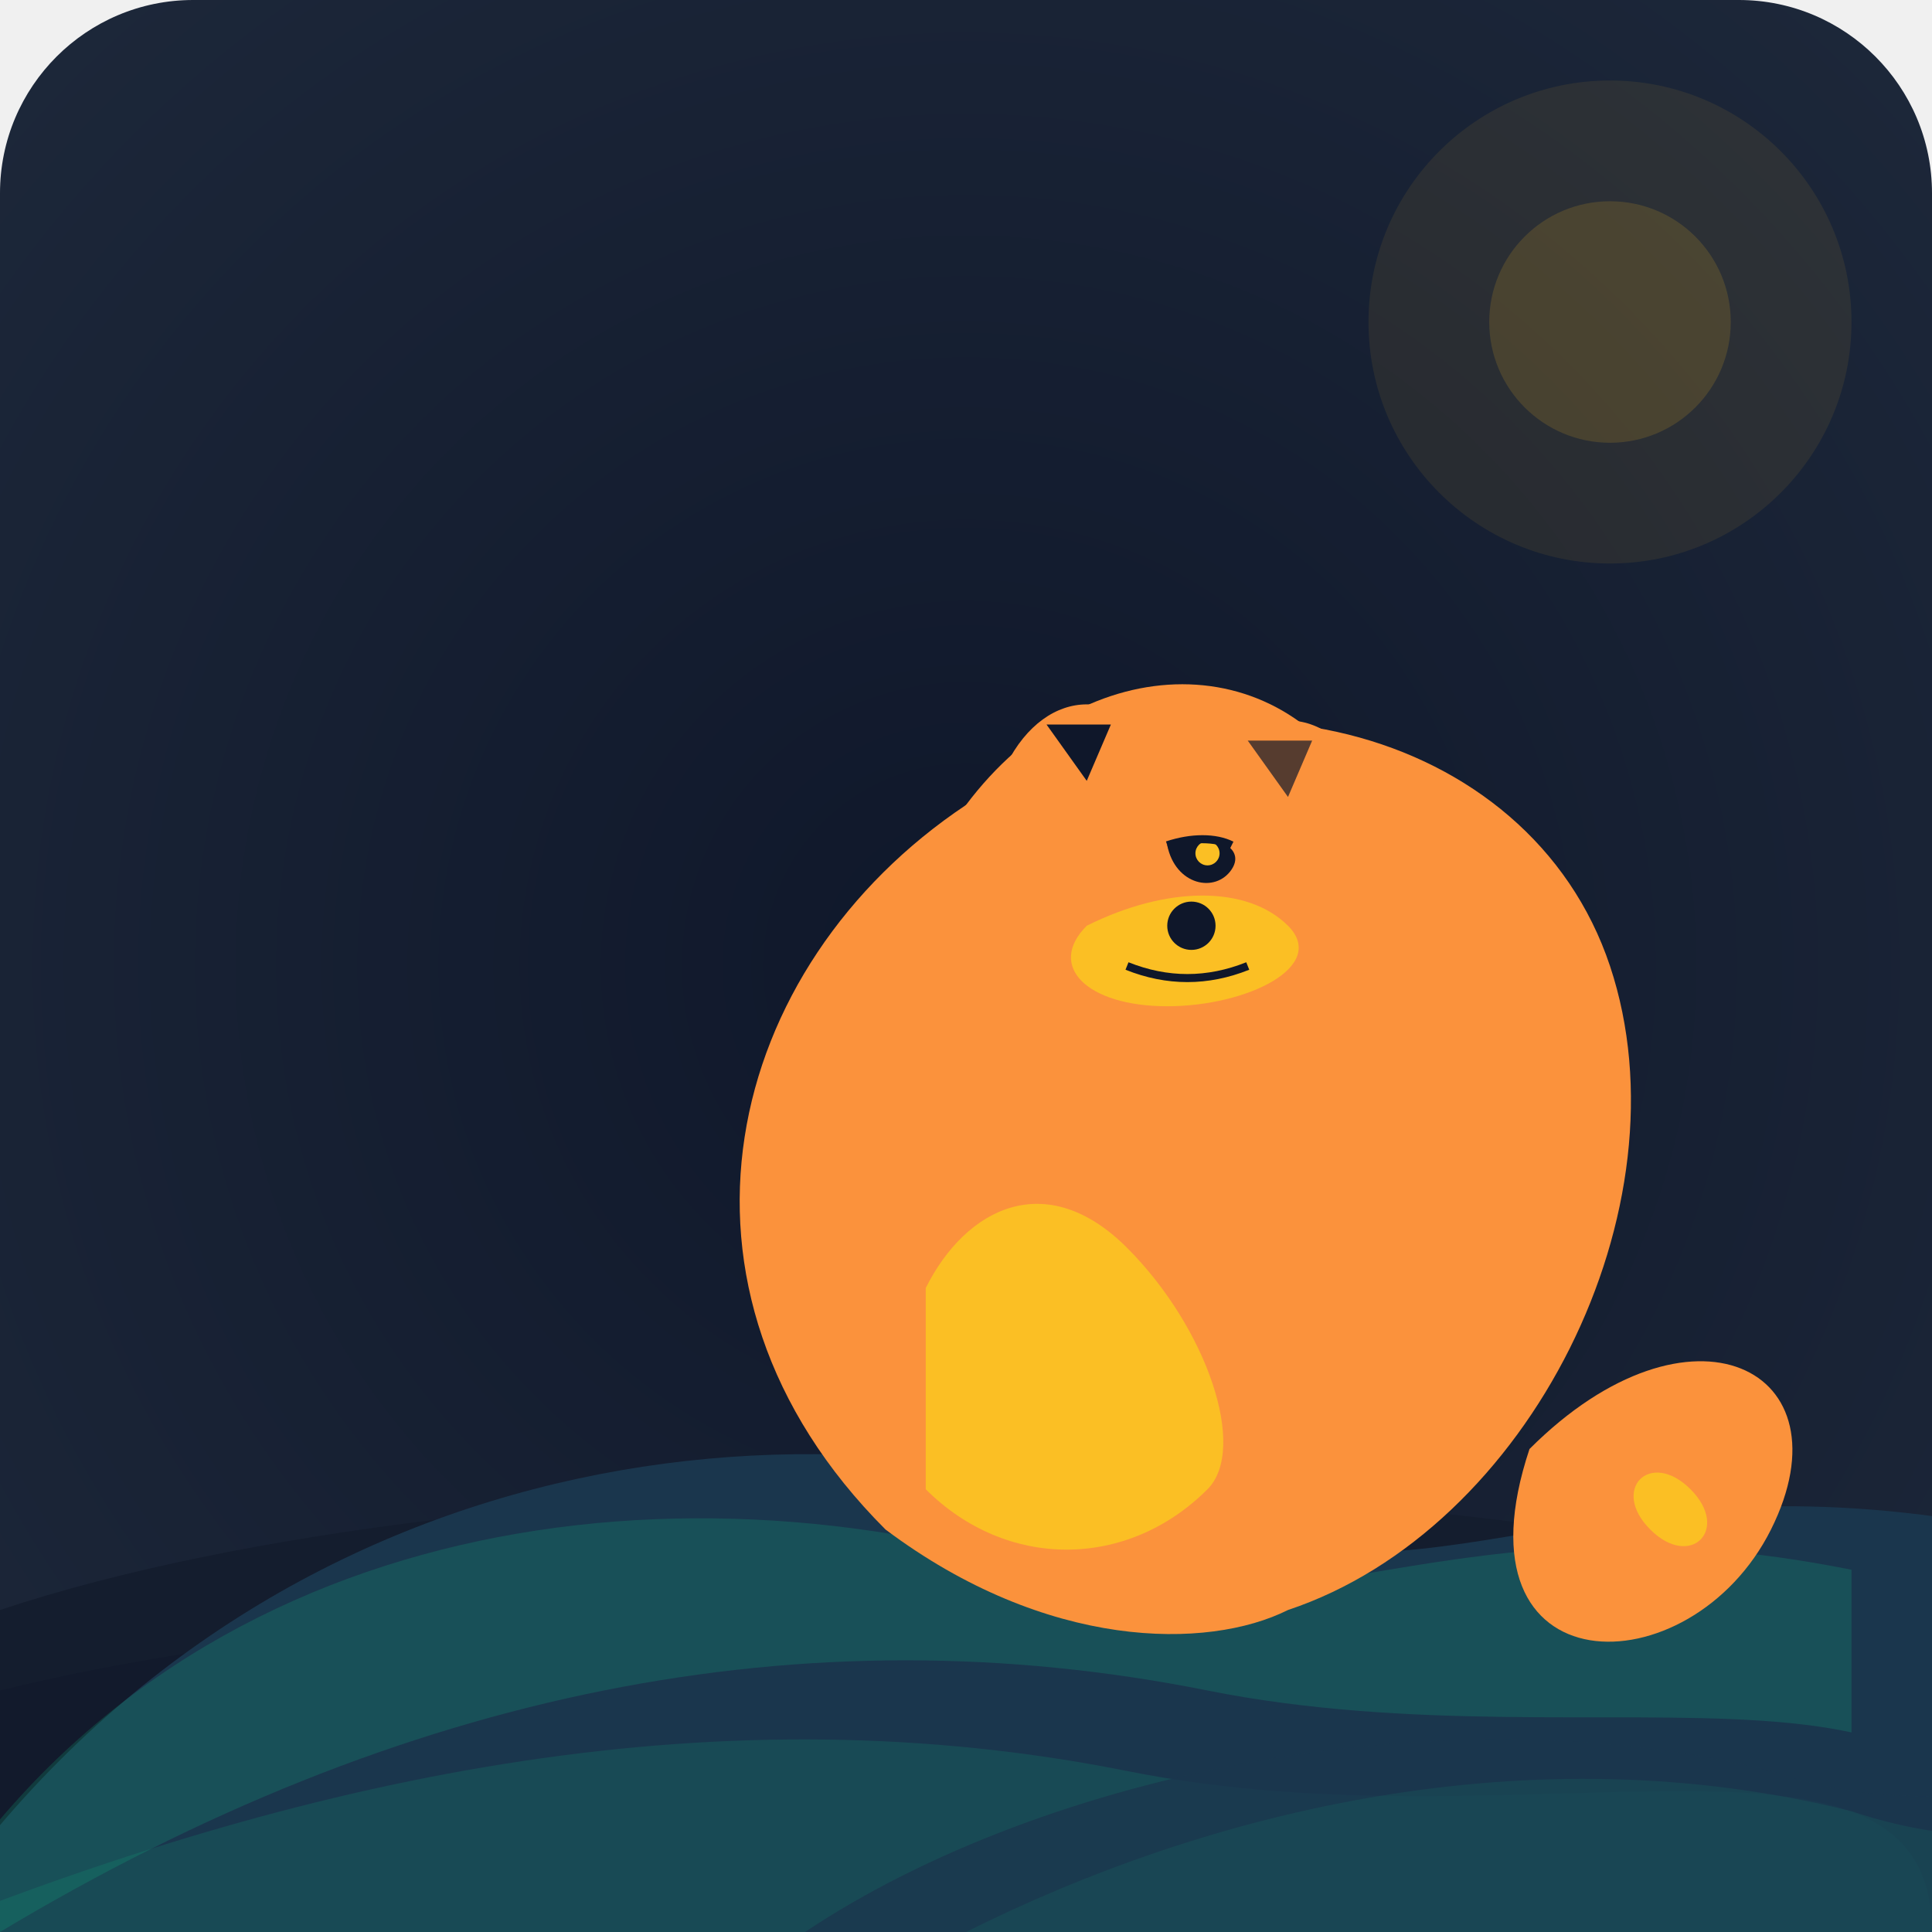
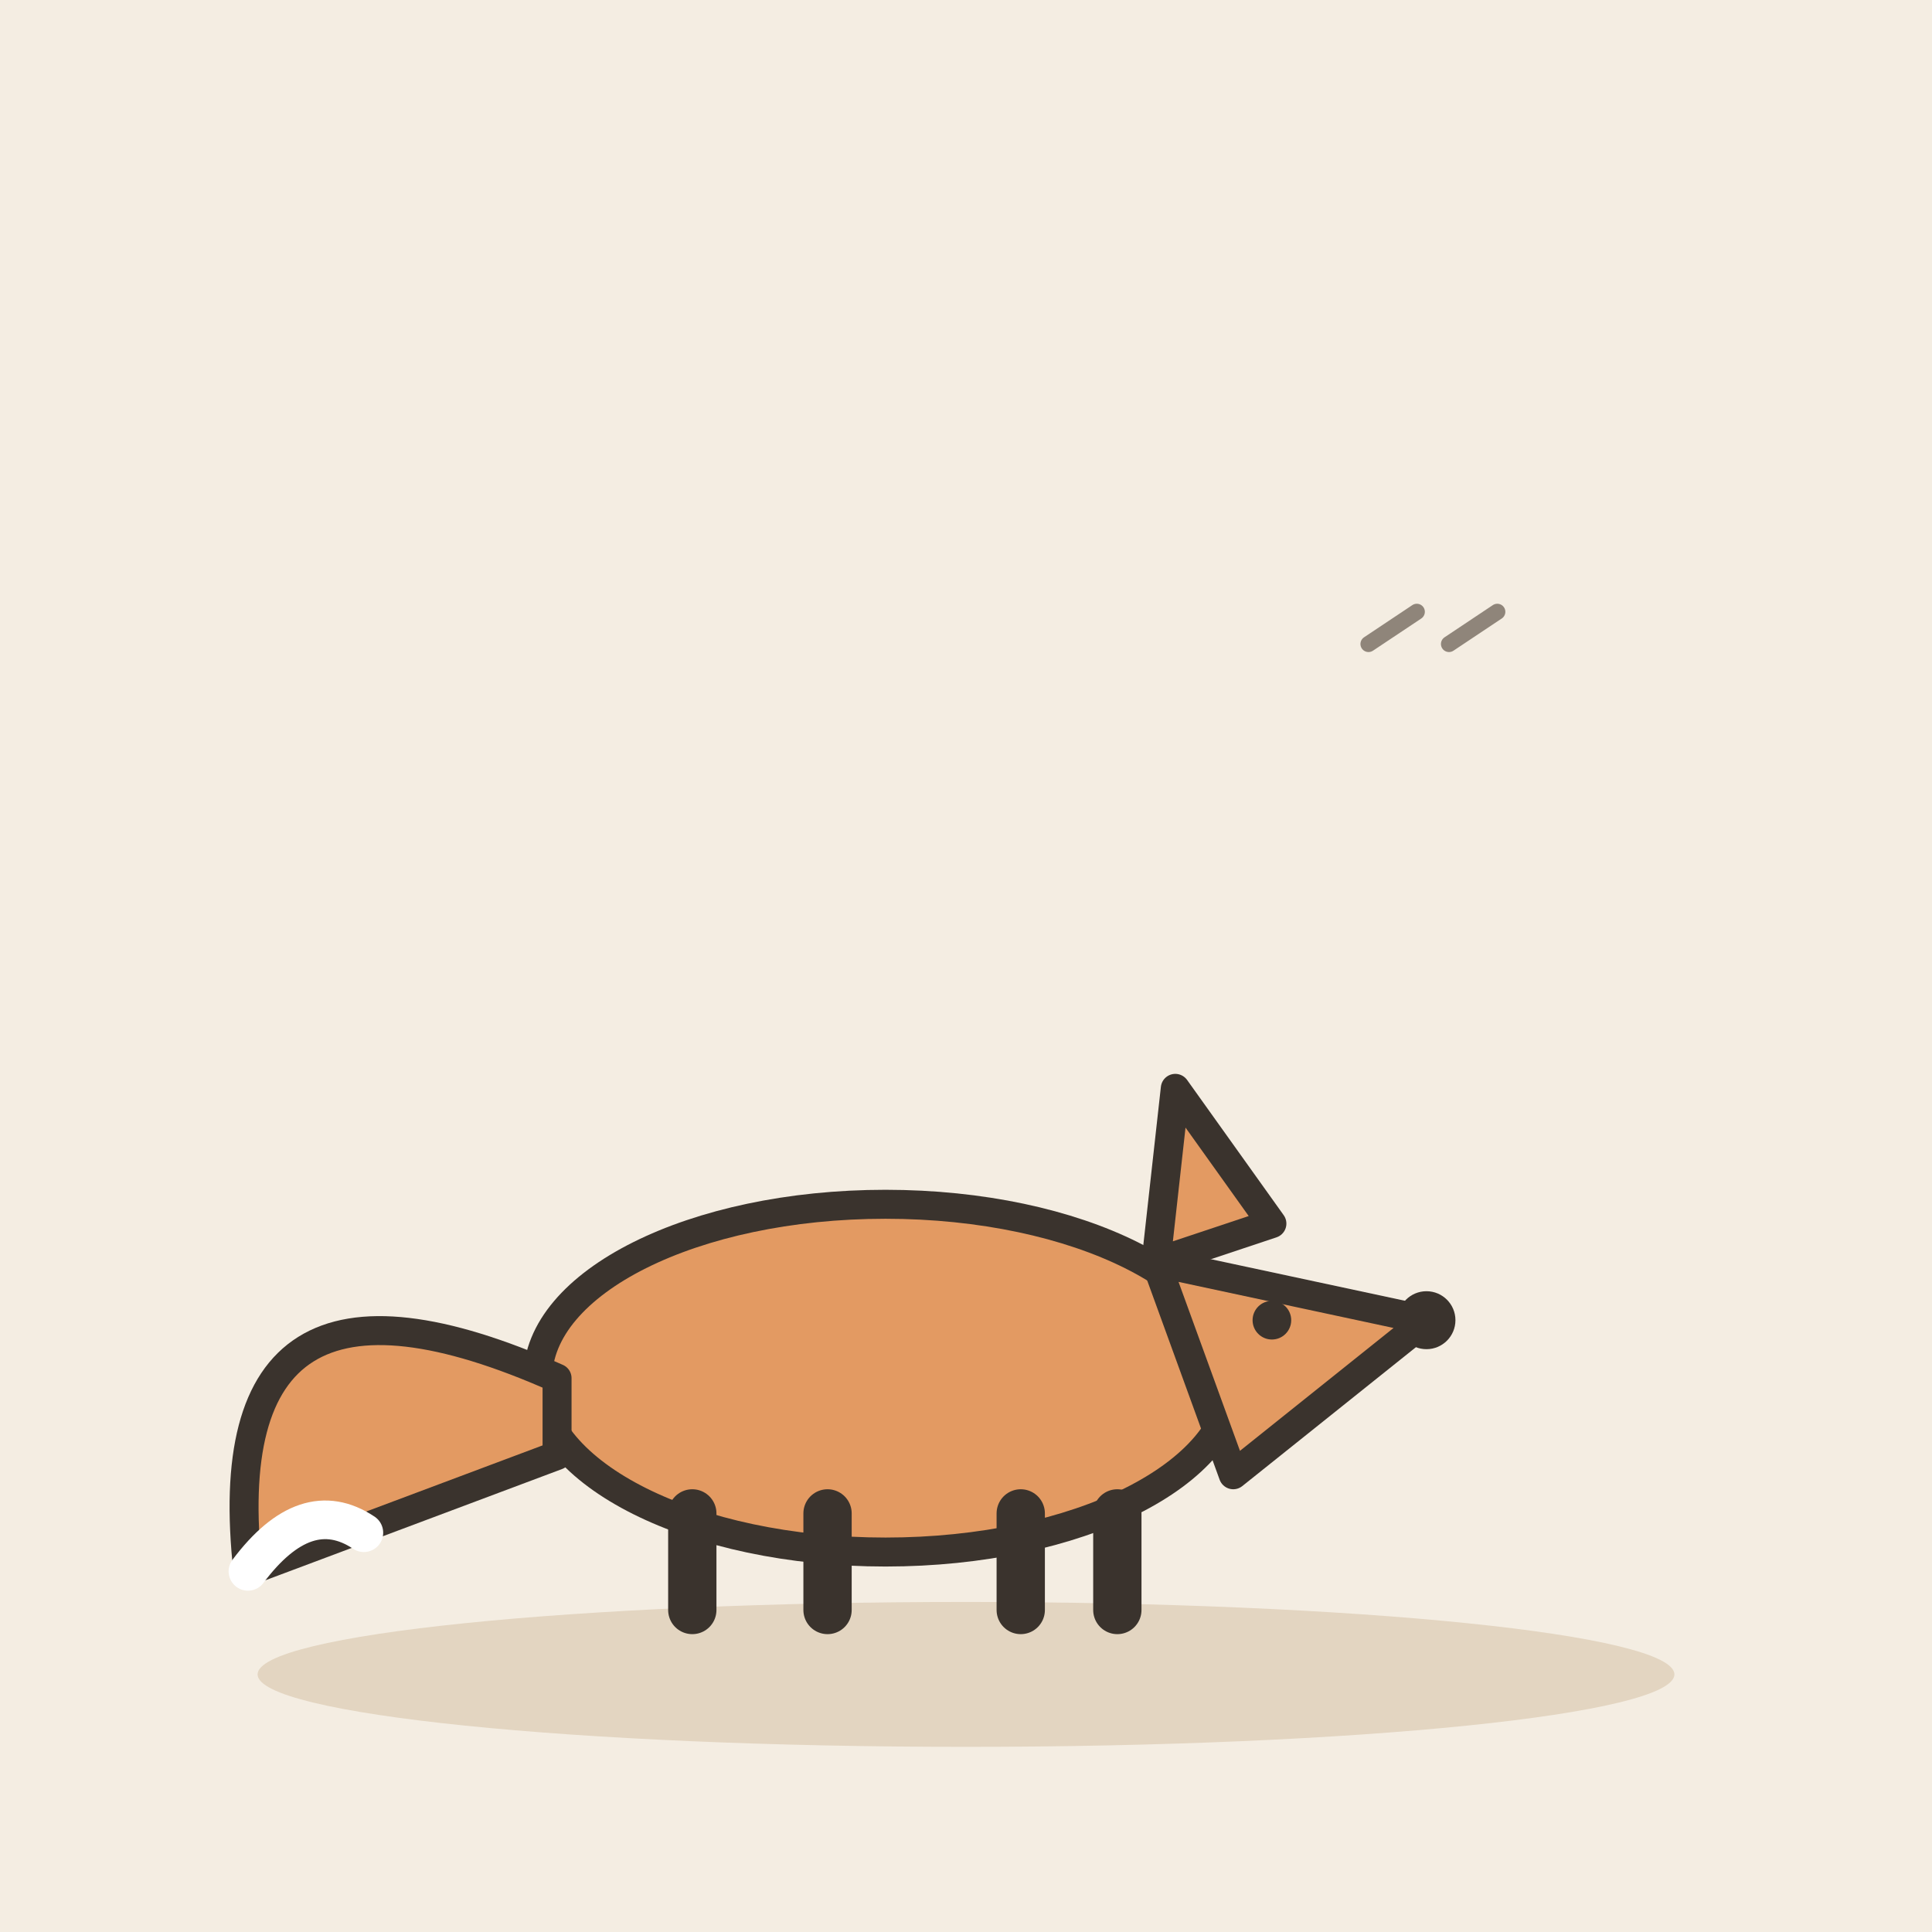
- <svg xmlns="http://www.w3.org/2000/svg" viewBox="0 0 240 240">
-   <defs>
-     <radialGradient id="backgroundGradient" cx="50%" cy="50%" r="75%" fx="50%" fy="50%">
-       <stop offset="0%" stop-color="#0f172a" />
-       <stop offset="100%" stop-color="#1e293b" />
-     </radialGradient>
-   </defs>
-   <rect width="240" height="240" rx="24" fill="url(#backgroundGradient)" />
-   <path d="M0 200 C60 180, 180 180, 240 200 L240 240 L0 240 Z" fill="#141d2e" />
-   <path d="M0 210 C60 195, 180 195, 240 210 L240 240 L0 240 Z" fill="#0f172a" opacity="0.5" />
-   <circle cx="200" cy="40" r="30" fill="#fbbf24" opacity="0.08" />
-   <circle cx="200" cy="40" r="15" fill="#fbbf24" opacity="0.15" />
-   <path d="M-10 240 C30 180, 100 170, 150 190 C180 200, 200 180, 250 190 L250 240 Z" fill="#1a364d" />
-   <path d="M-10 240 C20 190, 80 180, 130 195 C160 205, 180 185, 230 195 L230 240 Z" fill="#10b981" opacity="0.2" />
-   <g transform="translate(60, 50)">
-     <path d="M100 150 C130 140, 150 100, 140 70 C130 40, 90 30, 60 50 C30 70, 20 110, 50 140 C70 155, 90 155, 100 150 Z" fill="#fb923c" />
-     <path d="M55 135 C65 145, 80 145, 90 135 C95 130, 90 115, 80 105 C70 95, 60 100, 55 110 Z" fill="#fbbf24" />
-     <path d="M130 130 C150 110, 170 120, 160 140 C150 160, 120 160, 130 130 Z" fill="#fb923c" />
-     <path d="M150 135 C155 140, 150 145, 145 140 C140 135, 145 130, 150 135 Z" fill="#fbbf24" />
-     <path d="M60 50 C75 30, 100 30, 110 50 C120 70, 100 80, 80 75 C60 70, 50 60, 60 50 Z" fill="#fb923c" />
-     <path d="M75 65 C85 60, 95 60, 100 65 C105 70, 95 75, 85 75 C75 75, 70 70, 75 65 Z" fill="#fbbf24" />
-     <circle cx="88" cy="65" r="3" fill="#0f172a" />
-     <path d="M65 45 C70 35, 80 35, 85 45 L75 50 Z" fill="#fb923c" />
-     <path d="M75 47 L70 40 L78 40 Z" fill="#0f172a" />
-     <path d="M90 47 C95 37, 105 37, 110 47 L100 52 Z" fill="#fb923c" />
-     <path d="M100 49 L95 42 L103 42 Z" fill="#0f172a" opacity="0.7" />
-     <path d="M85 55 C90 53, 95 55, 93 58 C91 61, 86 60, 85 55 Z" fill="#0f172a" />
-     <circle cx="90" cy="56" r="1.5" fill="#fbbf24" />
-     <path d="M85 55 C88 54, 91 54, 93 55" stroke="#0f172a" stroke-width="1" fill="none" />
-     <path d="M80 70 C85 72, 90 72, 95 70" stroke="#0f172a" stroke-width="1" fill="none" />
+ <svg xmlns="http://www.w3.org/2000/svg" viewBox="0 0 240 240" data-style="editorial">
+   <rect width="240" height="240" fill="#F4EDE2" />
+   <ellipse cx="120" cy="208" rx="88" ry="9" fill="#E3D5C1" />
+   <g transform="translate(110 200) scale(1.2 1.2)">
+     <ellipse cx="0" cy="-24" rx="36" ry="18" fill="#E39A62" stroke="#3A332D" stroke-width="3" stroke-linecap="round" stroke-linejoin="round" />
+     <path d="M-34 -24Q-70 -40 -66 -4Q-50 -10 -34 -16Z" fill="#E39A62" stroke="#3A332D" stroke-width="3" stroke-linecap="round" stroke-linejoin="round" />
+     <path d="M-66 -4Q-60 -12 -54 -8" fill="none" stroke="#FFFFFF" stroke-width="4" stroke-linecap="round" stroke-linejoin="round" />
+     <path d="M28 -36L56 -30L36 -14Z" fill="#E39A62" stroke="#3A332D" stroke-width="3" stroke-linecap="round" stroke-linejoin="round" />
+     <path d="M28 -36L30 -54L40 -40Z" fill="#E39A62" stroke="#3A332D" stroke-width="3" stroke-linecap="round" stroke-linejoin="round" />
+     <circle cx="40" cy="-30" r="2" fill="#3A332D" />
+     <circle cx="56" cy="-30" r="3" fill="#3A332D" />
+     <path d="M-20 -10L-20 0" stroke="#3A332D" stroke-width="5" stroke-linecap="round" fill="none" />
+     <path d="M-6 -10L-6 0" stroke="#3A332D" stroke-width="5" stroke-linecap="round" fill="none" />
+     <path d="M14 -10L14 0" stroke="#3A332D" stroke-width="5" stroke-linecap="round" fill="none" />
+     <path d="M24 -10L24 0" stroke="#3A332D" stroke-width="5" stroke-linecap="round" fill="none" />
  </g>
-   <path d="M0 240 C50 210, 100 200, 150 210 C200 220, 250 200, 250 240 Z" fill="#1a364d" />
-   <path d="M-10 240 C40 220, 90 210, 140 220 C190 230, 240 210, 240 240 Z" fill="#10b981" opacity="0.15" />
-   <path d="M100 240 C130 220, 180 210, 220 220 C250 230, 260 210, 260 240 Z" fill="#1a364d" opacity="0.8" />
-   <path d="M120 240 C150 225, 190 215, 230 225 C260 235, 270 215, 270 240 Z" fill="#10b981" opacity="0.1" />
+   <path d="M170 80l6 -4" fill="none" stroke="#8F857A" stroke-width="2" stroke-linecap="round" stroke-linejoin="round" />
+   <path d="M180 80l6 -4" fill="none" stroke="#8F857A" stroke-width="2" stroke-linecap="round" stroke-linejoin="round" />
</svg>
